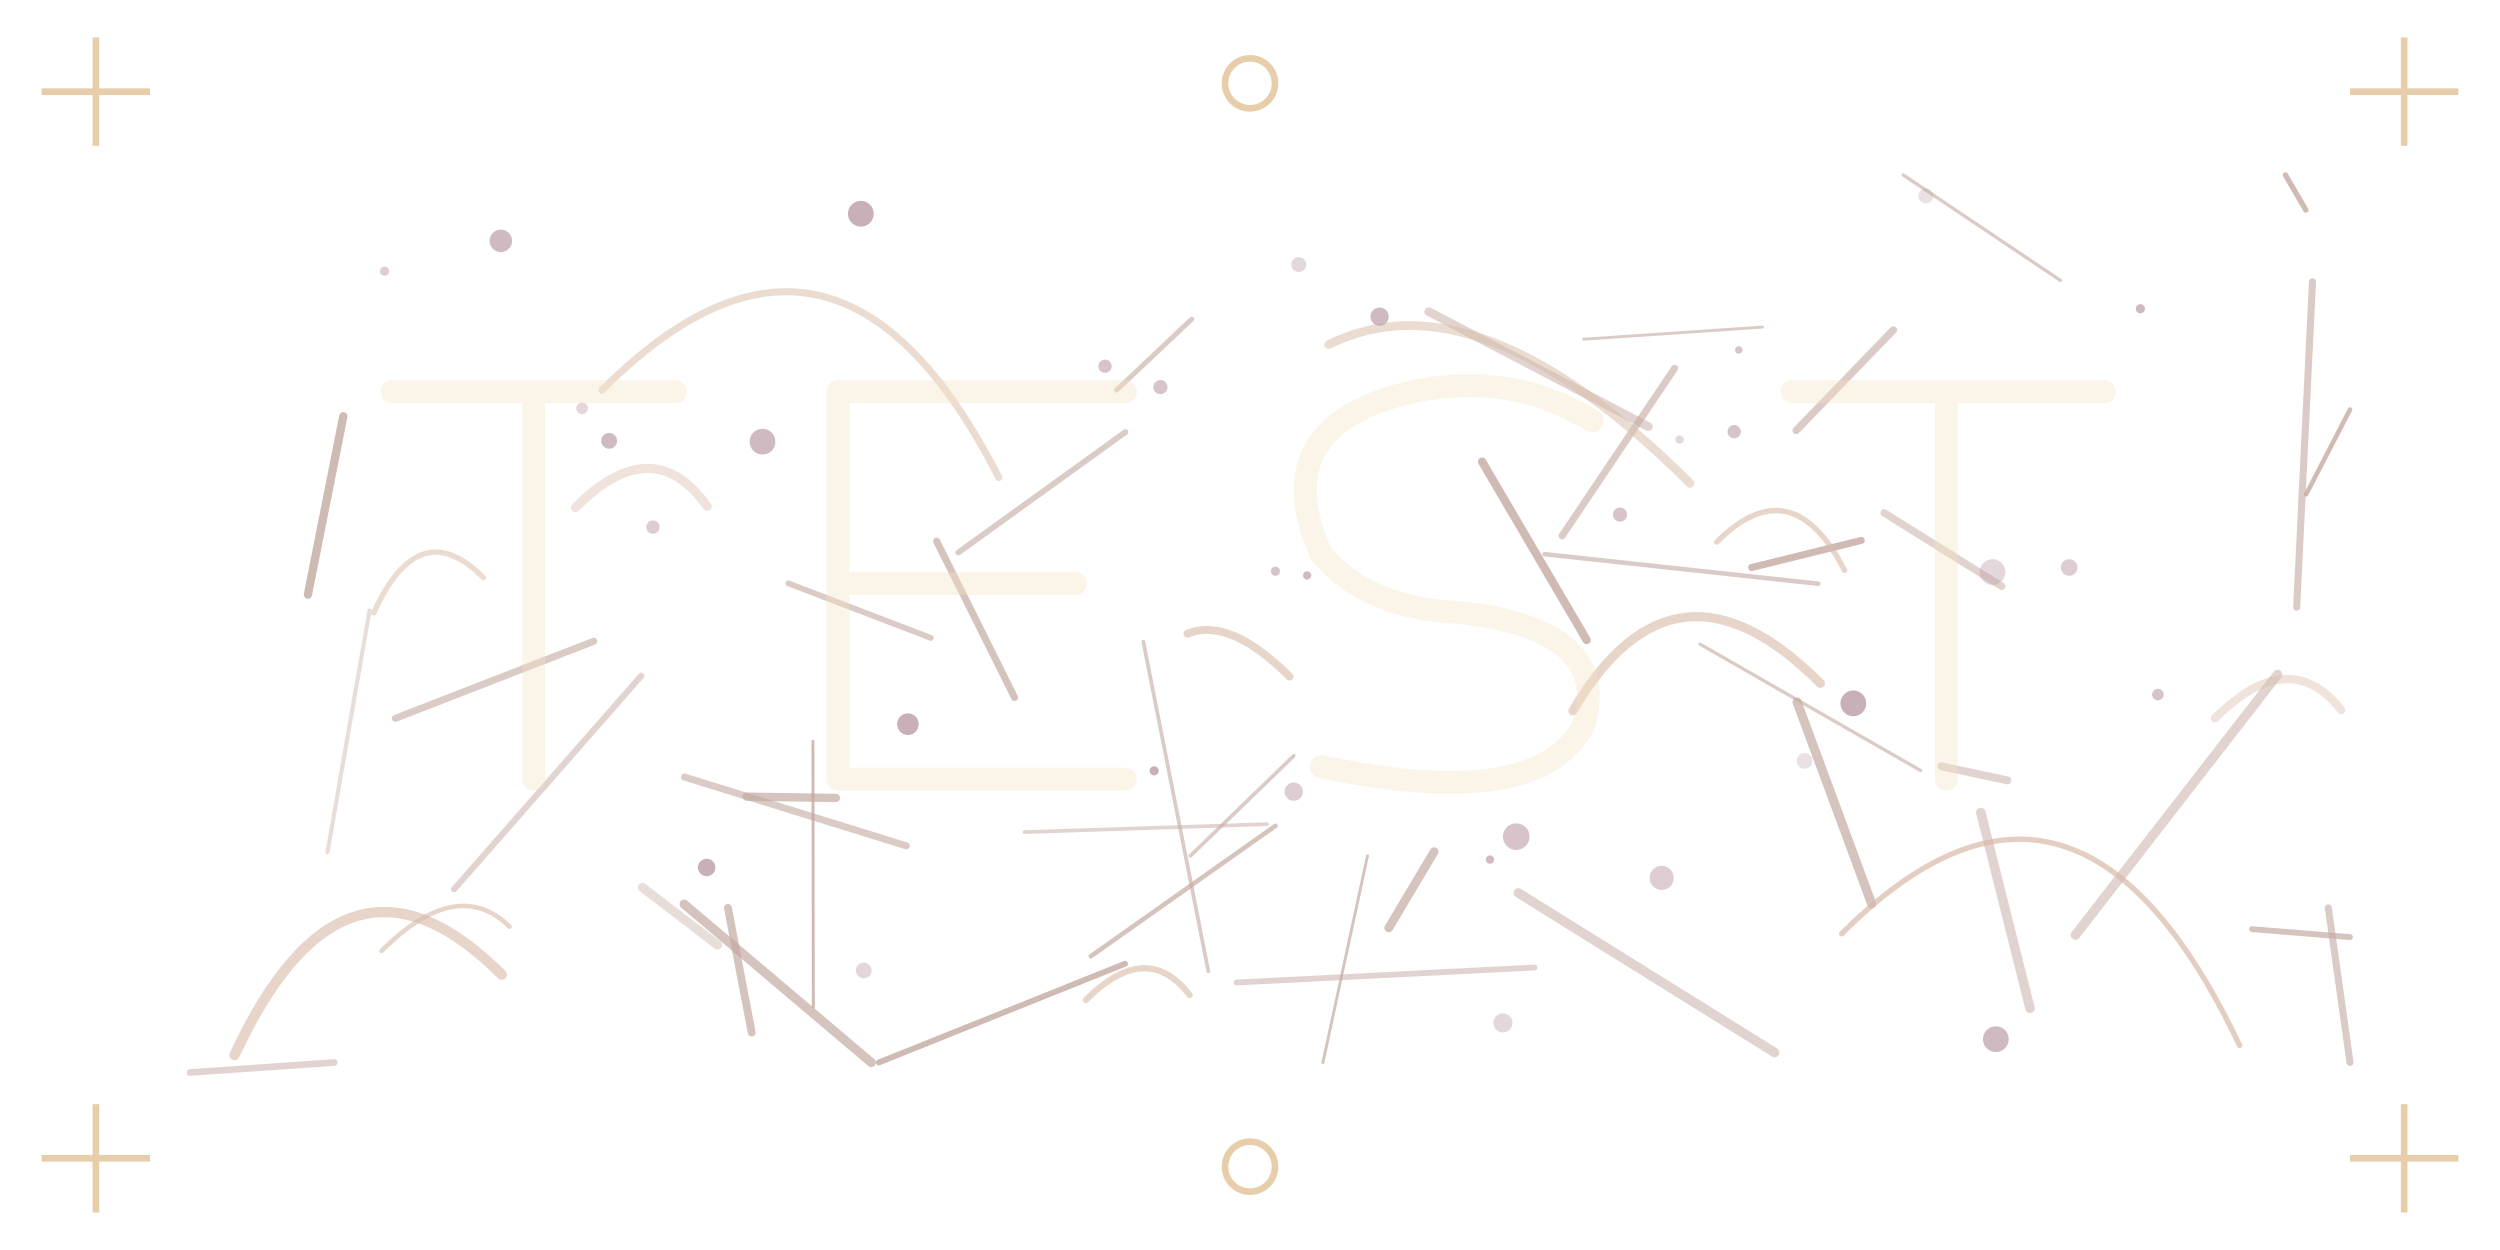
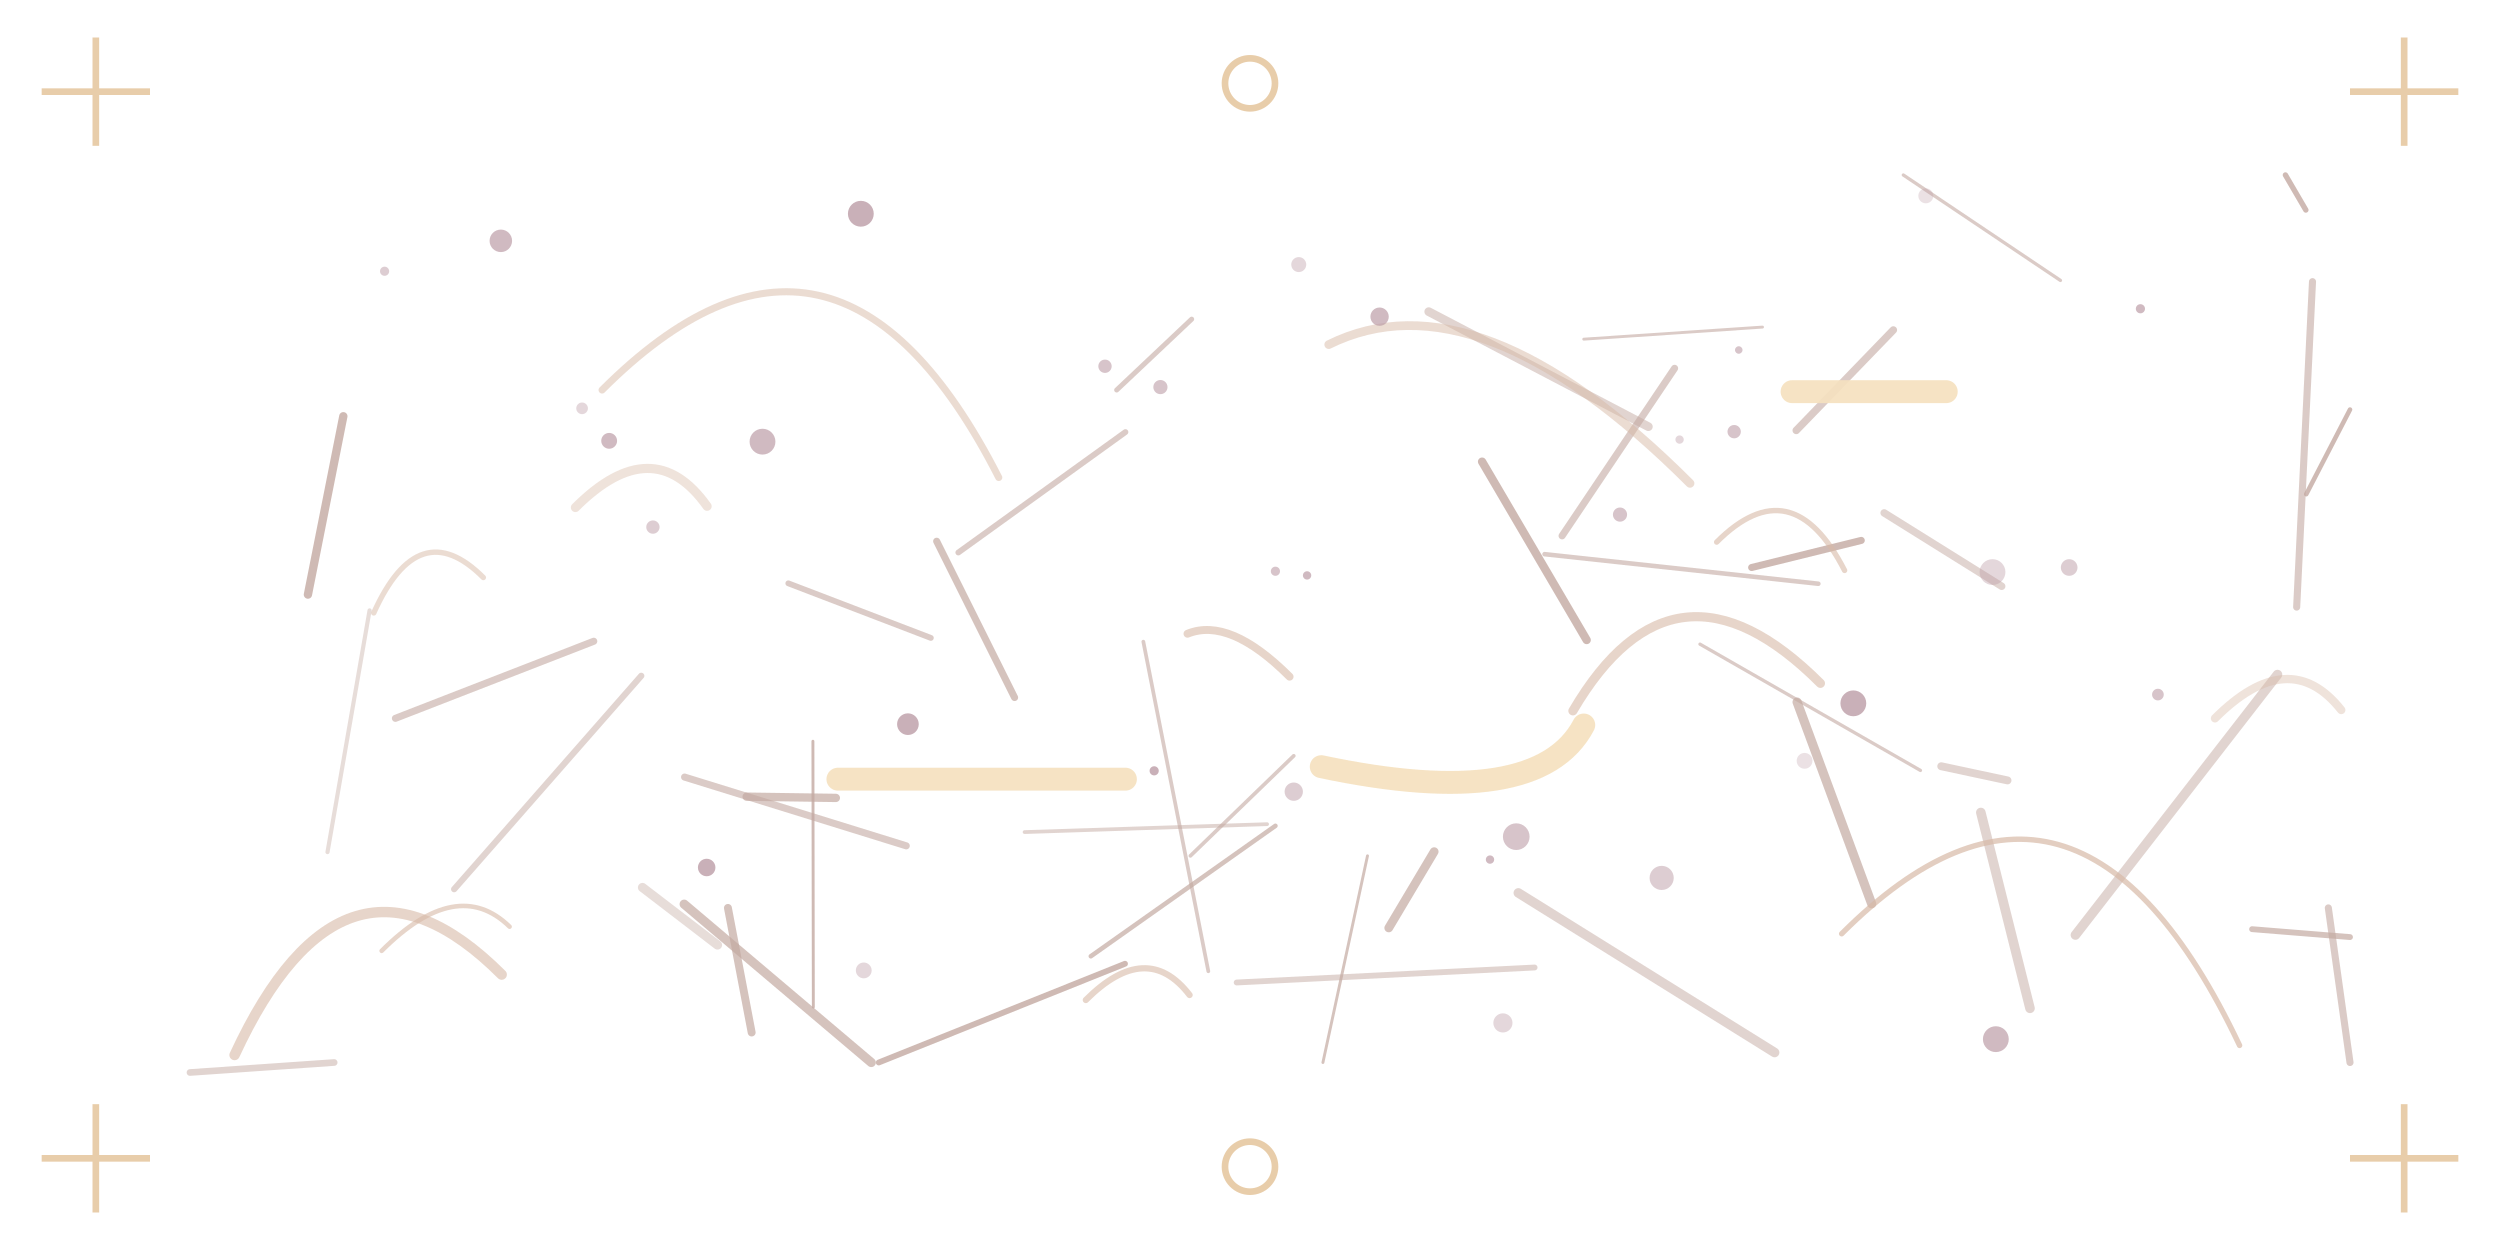
<svg xmlns="http://www.w3.org/2000/svg" width="160mm" height="80mm" viewBox="0 0 600 300">
  <g fill="none" stroke="#c3a9a1" stroke-linecap="round" stroke-linejoin="round">
    <path d="M179.2 191.2L200.6 191.5" stroke-width="2.0" opacity="0.7" />
    <path d="M195.1 177.9L195.2 241.7" stroke-width="0.7" opacity="0.8" />
    <path d="M401.9 88.4L374.9 128.6" stroke-width="1.7" opacity="0.6" />
    <path d="M164.2 217.0L209.1 255.0" stroke-width="2.2" opacity="0.7" />
    <path d="M224.8 129.9L243.5 167.4" stroke-width="1.7" opacity="0.7" />
    <path d="M286.0 76.6L268.0 93.6" stroke-width="1.2" opacity="0.6" />
    <path d="M172.2 226.8L154.2 213.0" stroke-width="2.2" opacity="0.4" />
    <path d="M558.8 217.9L564.0 255.0" stroke-width="1.7" opacity="0.6" />
    <path d="M395.6 102.4L342.9 74.8" stroke-width="2.1" opacity="0.5" />
    <path d="M73.9 142.7L82.4 99.9" stroke-width="2.0" opacity="0.8" />
    <path d="M425.9 252.6L364.4 214.3" stroke-width="2.3" opacity="0.5" />
    <path d="M380.8 153.6L355.7 110.8" stroke-width="2.0" opacity="0.8" />
    <path d="M465.9 183.9L481.8 187.3" stroke-width="1.9" opacity="0.5" />
    <path d="M290.0 233.1L274.4 154.0" stroke-width="0.9" opacity="0.6" />
    <path d="M153.9 162.2L109.0 213.4" stroke-width="1.5" opacity="0.5" />
    <path d="M551.2 145.7L555.0 67.6" stroke-width="1.7" opacity="0.6" />
    <path d="M368.3 232.2L296.8 235.8" stroke-width="1.4" opacity="0.5" />
    <path d="M546.6 161.9L498.1 224.4" stroke-width="2.3" opacity="0.5" />
    <path d="M45.6 257.4L80.2 255.0" stroke-width="1.6" opacity="0.5" />
    <path d="M420.4 136.2L446.7 129.7" stroke-width="1.7" opacity="0.8" />
    <path d="M180.4 247.8L174.7 217.9" stroke-width="1.9" opacity="0.7" />
    <path d="M553.5 118.6L564.0 98.3" stroke-width="1.1" opacity="0.8" />
    <path d="M380.1 81.4L423.0 78.5" stroke-width="0.7" opacity="0.6" />
    <path d="M452.2 123.1L480.4 140.7" stroke-width="1.8" opacity="0.5" />
    <path d="M408.0 154.6L460.9 184.9" stroke-width="0.8" opacity="0.6" />
    <path d="M310.5 181.4L285.7 205.4" stroke-width="0.9" opacity="0.6" />
    <path d="M270.0 231.3L210.9 255.0" stroke-width="1.4" opacity="0.8" />
    <path d="M189.2 140.0L223.4 153.1" stroke-width="1.4" opacity="0.6" />
    <path d="M454.4 79.2L431.1 103.3" stroke-width="1.8" opacity="0.6" />
    <path d="M333.3 222.7L344.2 204.4" stroke-width="2.1" opacity="0.7" />
    <path d="M370.7 133.0L436.4 140.1" stroke-width="1.1" opacity="0.6" />
    <path d="M475.4 195.0L487.2 242.0" stroke-width="2.3" opacity="0.5" />
    <path d="M553.4 50.4L548.5 42.0" stroke-width="1.3" opacity="0.8" />
    <path d="M328.2 205.4L317.5 255.0" stroke-width="0.7" opacity="0.7" />
    <path d="M78.6 204.5L88.7 146.5" stroke-width="1.0" opacity="0.4" />
    <path d="M431.3 168.5L449.2 216.9" stroke-width="2.2" opacity="0.7" />
    <path d="M304.1 197.8L245.9 199.7" stroke-width="0.9" opacity="0.5" />
    <path d="M540.5 223.0L564.0 224.9" stroke-width="1.4" opacity="0.7" />
    <path d="M306.1 198.2L261.8 229.5" stroke-width="1.1" opacity="0.7" />
    <path d="M270.1 103.7L230.0 132.6" stroke-width="1.4" opacity="0.6" />
    <path d="M142.5 153.9L94.9 172.4" stroke-width="1.7" opacity="0.6" />
    <path d="M494.5 67.3L456.8 42.0" stroke-width="0.8" opacity="0.6" />
    <path d="M217.5 203.0L164.3 186.5" stroke-width="1.7" opacity="0.6" />
  </g>
  <g fill="none" stroke="#d7b9a6" stroke-linecap="round" stroke-linejoin="round">
    <path d="M442.0 224.1q56.2 -56.2 95.5 26.8" stroke-width="1.3" opacity="0.7" />
    <path d="M531.6 172.4q17.8 -17.8 30.3 -2.0" stroke-width="2.0" opacity="0.4" />
    <path d="M405.6 116.0q-51.0 -51.0 -86.7 -33.3" stroke-width="2.1" opacity="0.5" />
    <path d="M260.6 240.0q14.6 -14.6 24.9 -1.2" stroke-width="1.5" opacity="0.6" />
    <path d="M144.5 93.6q56.0 -56.0 95.2 21.0" stroke-width="1.7" opacity="0.5" />
    <path d="M91.6 228.2q18.1 -18.1 30.7 -5.8" stroke-width="1.1" opacity="0.6" />
    <path d="M138.1 121.8q18.6 -18.6 31.6 -0.3" stroke-width="2.2" opacity="0.4" />
    <path d="M309.5 162.4q-14.4 -14.4 -24.5 -10.3" stroke-width="1.9" opacity="0.6" />
    <path d="M116.0 138.6q-15.5 -15.5 -26.3 8.5" stroke-width="1.3" opacity="0.5" />
    <path d="M412.0 130.1q18.0 -18.0 30.7 6.8" stroke-width="1.3" opacity="0.6" />
    <path d="M436.9 164.0q-35.0 -35.0 -59.4 6.6" stroke-width="2.2" opacity="0.6" />
    <path d="M120.4 233.9q-37.7 -37.7 -64.1 19.3" stroke-width="2.5" opacity="0.6" />
  </g>
  <g fill="#bc9ca6">
    <circle cx="331.1" cy="76.0" r="2.2" opacity="0.7" />
    <circle cx="139.7" cy="98.0" r="1.4" opacity="0.4" />
    <circle cx="277.0" cy="185.0" r="1.1" opacity="0.8" />
    <circle cx="478.2" cy="137.3" r="3.1" opacity="0.4" />
    <circle cx="416.2" cy="103.6" r="1.6" opacity="0.6" />
    <circle cx="398.8" cy="210.7" r="2.9" opacity="0.5" />
    <circle cx="403.1" cy="105.5" r="1.0" opacity="0.4" />
    <circle cx="360.7" cy="245.5" r="2.3" opacity="0.4" />
    <circle cx="513.7" cy="74.1" r="1.1" opacity="0.7" />
    <circle cx="265.2" cy="87.9" r="1.6" opacity="0.6" />
    <circle cx="417.3" cy="84.0" r="0.9" opacity="0.6" />
    <circle cx="92.3" cy="65.1" r="1.1" opacity="0.5" />
    <circle cx="357.6" cy="206.3" r="1.0" opacity="0.7" />
    <circle cx="306.1" cy="137.1" r="1.1" opacity="0.6" />
    <circle cx="517.9" cy="166.7" r="1.4" opacity="0.6" />
    <circle cx="444.8" cy="168.8" r="3.1" opacity="0.8" />
    <circle cx="156.7" cy="126.5" r="1.6" opacity="0.5" />
    <circle cx="120.2" cy="57.8" r="2.7" opacity="0.7" />
    <circle cx="206.6" cy="51.3" r="3.1" opacity="0.8" />
    <circle cx="313.7" cy="138.1" r="1.0" opacity="0.7" />
    <circle cx="363.9" cy="200.8" r="3.2" opacity="0.6" />
    <circle cx="217.9" cy="173.8" r="2.6" opacity="0.8" />
    <circle cx="169.6" cy="208.2" r="2.1" opacity="0.8" />
    <circle cx="183.0" cy="106.0" r="3.1" opacity="0.7" />
    <circle cx="388.8" cy="123.5" r="1.7" opacity="0.6" />
    <circle cx="207.3" cy="232.9" r="1.9" opacity="0.4" />
    <circle cx="462.2" cy="47.0" r="1.8" opacity="0.3" />
    <circle cx="310.5" cy="190.0" r="2.2" opacity="0.5" />
    <circle cx="479.0" cy="249.4" r="3.1" opacity="0.7" />
    <circle cx="146.2" cy="105.8" r="1.9" opacity="0.7" />
    <circle cx="278.5" cy="92.9" r="1.7" opacity="0.6" />
    <circle cx="496.6" cy="136.2" r="2.0" opacity="0.5" />
    <circle cx="433.1" cy="182.6" r="1.9" opacity="0.3" />
    <circle cx="311.7" cy="63.5" r="1.8" opacity="0.4" />
  </g>
-   <g fill="none" stroke="#f5e1bf" stroke-width="5.5" stroke-linecap="round" stroke-linejoin="round" opacity=".36" transform="translate(0.1 0)">
-     <path d="M94 94H162 M128 94V187 M201 94V187 M201 94H270 M201 140H258 M201 187H270 M382 101Q361 88 335 95Q304 104 317 133Q328 146 350 147Q387 151 380 174Q369 195 317 184 M430 94H505 M467 94V187" />
+   <g fill="none" stroke="#f5e1bf" stroke-width="5.5" stroke-linecap="round" stroke-linejoin="round" opacity=".92" transform="translate(0.1 0)">
+     <path d="M201 187H270 M380 174Q369 195 317 184 M430 94H467" />
  </g>
  <g fill="none" stroke="#e6c8a1" stroke-width="1.6" opacity=".9">
    <path d="M10 22H36 M23 9V35 M564 22H590 M577 9V35 M10 278H36 M23 265V291 M564 278H590 M577 265V291" />
    <circle cx="300" cy="20" r="6" />
    <circle cx="300" cy="280" r="6" />
  </g>
</svg>
